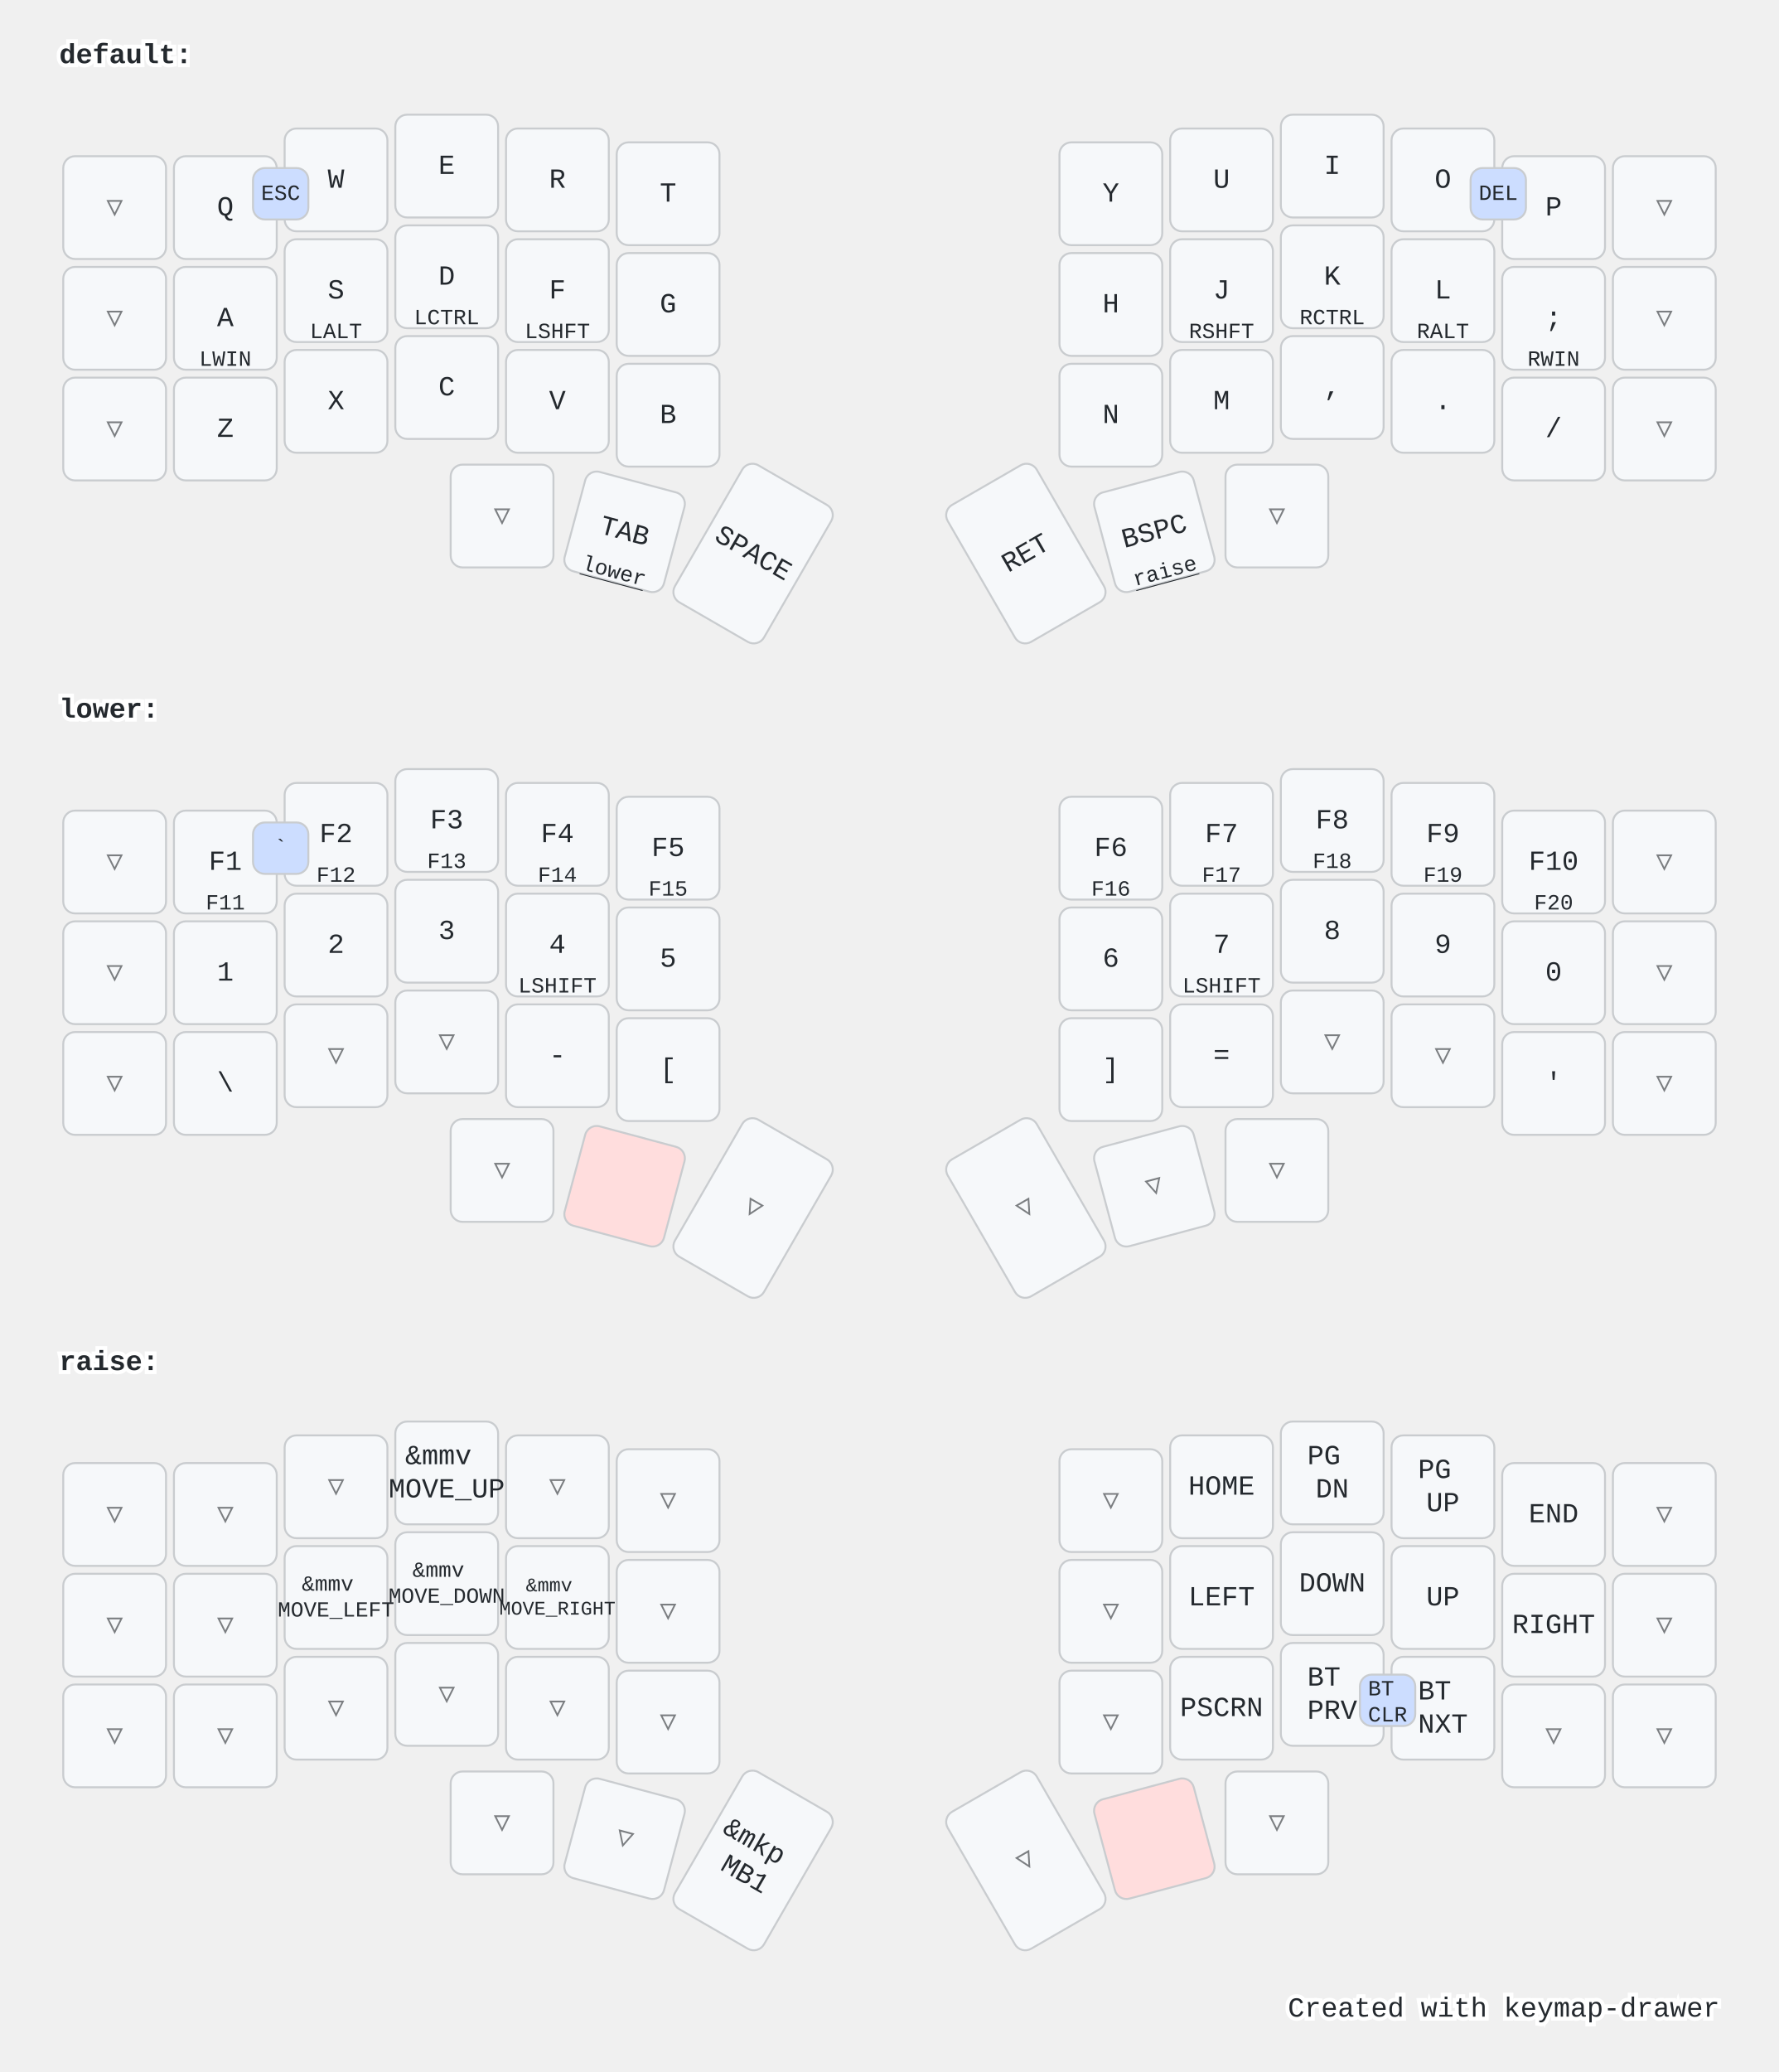
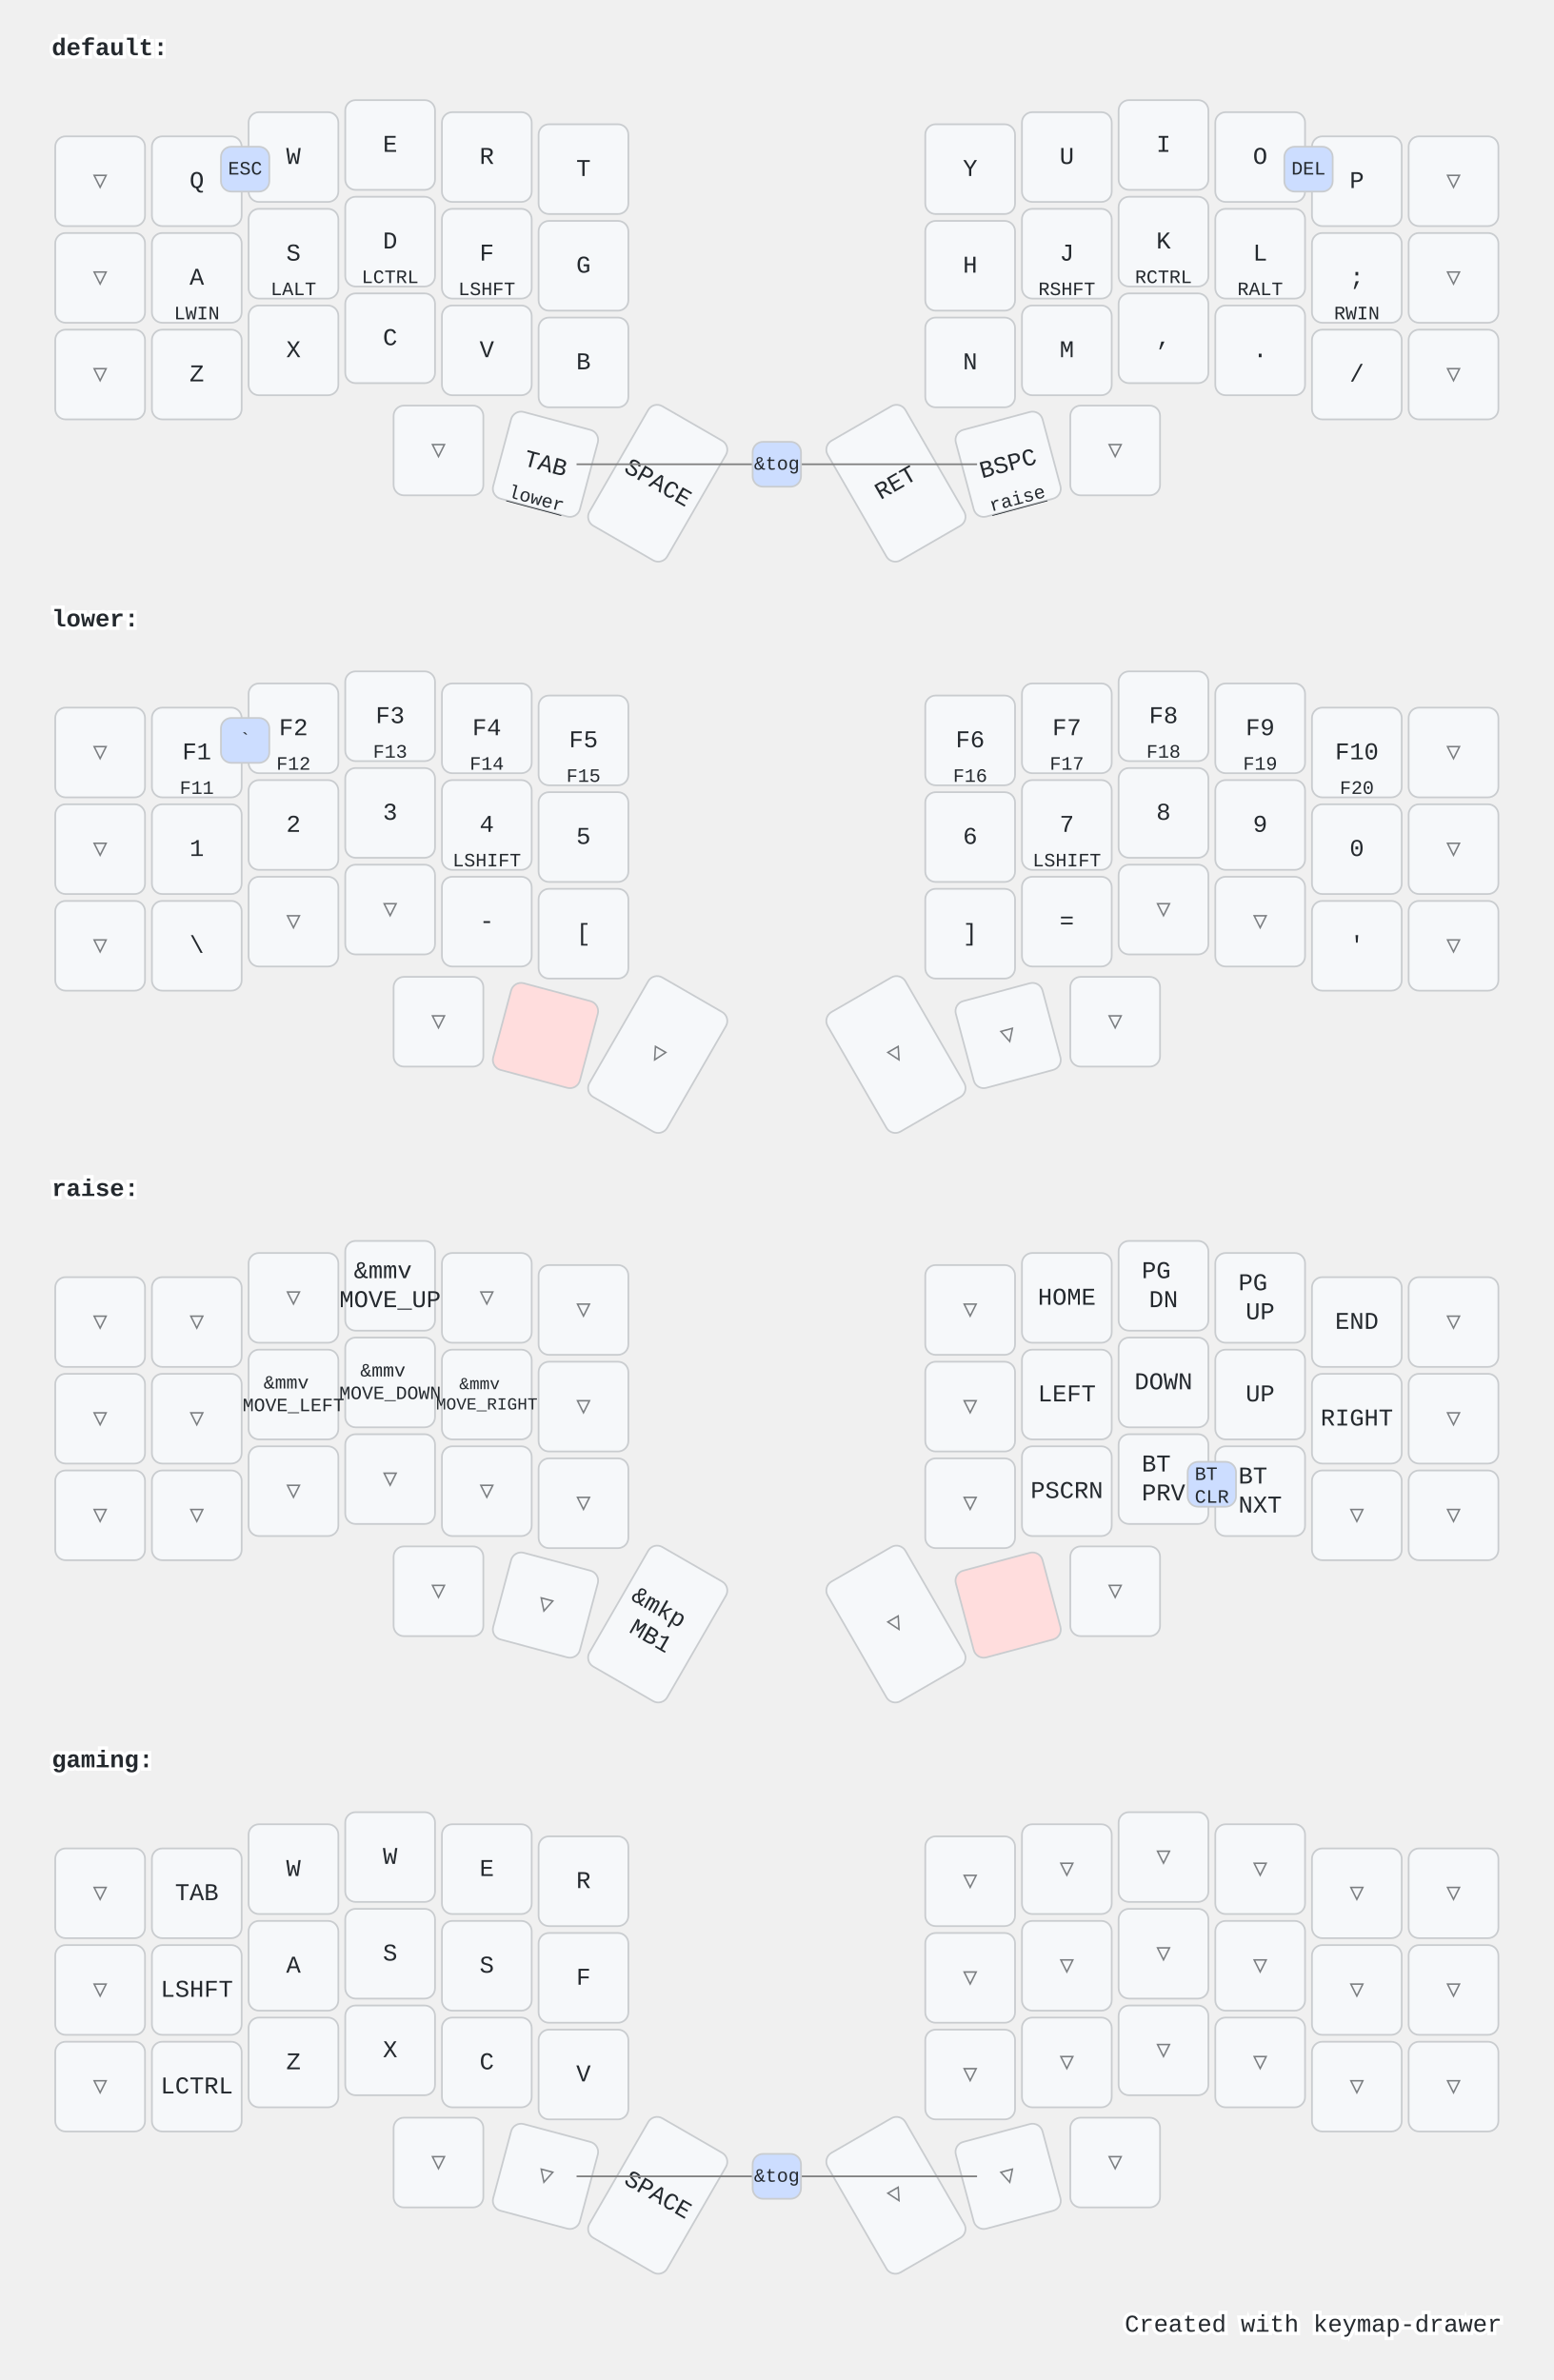
- <svg xmlns="http://www.w3.org/2000/svg" width="900" height="1048" viewBox="0 0 900 1048" class="keymap">
+ <svg xmlns="http://www.w3.org/2000/svg" width="900" height="1379" viewBox="0 0 900 1379" class="keymap">
  <style>/* inherit to force styles through use tags */
svg path {
    fill: inherit;
}

/* font and background color specifications */
svg.keymap {
    font-family: SFMono-Regular,Consolas,Liberation Mono,Menlo,monospace;
    font-size: 14px;
    font-kerning: normal;
    text-rendering: optimizeLegibility;
    fill: #24292e;
}

/* default key styling */
rect.key {
    fill: #f6f8fa;
}

rect.key, rect.combo {
    stroke: #c9cccf;
    stroke-width: 1;
}

/* default key side styling, only used is draw_key_sides is set */
rect.side {
    filter: brightness(90%);
}

/* color accent for combo boxes */
rect.combo, rect.combo-separate {
    fill: #cdf;
}

/* color accent for held keys */
rect.held, rect.combo.held {
    fill: #fdd;
}

/* color accent for ghost (optional) keys */
rect.ghost, rect.combo.ghost {
    stroke-dasharray: 4, 4;
    stroke-width: 2;
}

text {
    text-anchor: middle;
    dominant-baseline: middle;
}

/* styling for layer labels */
text.label {
    font-weight: bold;
    text-anchor: start;
    stroke: white;
    stroke-width: 4;
    paint-order: stroke;
}

/* styling for optional footer */
text.footer {
    text-anchor: end;
    dominant-baseline: auto;
    stroke: white;
    stroke-width: 4;
    paint-order: stroke;
}

/* styling for combo tap, and key non-tap label text */
text.combo, text.hold, text.shifted, text.left, text.right {
    font-size: 11px;
}

text.hold {
    text-anchor: middle;
    dominant-baseline: auto;
}

text.shifted {
    text-anchor: middle;
    dominant-baseline: hanging;
}

text.left {
    text-anchor: start;
}

text.right {
    text-anchor: end;
}

text.layer-activator {
    text-decoration: underline;
}

/* styling for hold/shifted label text in combo box */
text.combo.hold, text.combo.shifted, text.combo.left, text.combo.right {
    font-size: 8px;
}

/* lighter symbol for transparent keys */
text.trans {
    fill: #7b7e81;
}

/* styling for combo dendrons */
path.combo {
    stroke-width: 1;
    stroke: gray;
    fill: none;
}

/* Start Tabler Icons Cleanup */
/* cannot use height/width with glyphs */
.icon-tabler &gt; path {
    fill: inherit;
    stroke: inherit;
    stroke-width: 2;
}
/* hide tabler's default box */
.icon-tabler &gt; path[stroke="none"][fill="none"] {
    visibility: hidden;
}
/* End Tabler Icons Cleanup */

@media (prefers-color-scheme: dark) {
svg.keymap { fill: #d1d6db; }
rect.key { fill: #3f4750; }
rect.key, rect.combo { stroke: #60666c; }
rect.combo, rect.combo-separate { fill: #1f3d7a; }
rect.held, rect.combo.held { fill: #854747; }
text.label, text.footer { stroke: black; }
text.trans { fill: #7e8184; }
path.combo { stroke: #7f7f7f; }

}</style>
  <g transform="translate(30, 0)" class="layer-default">
    <text x="0" y="28" class="label" id="default">default:</text>
    <g transform="translate(0, 56)">
      <g transform="translate(28, 49)" class="key trans keypos-0">
        <rect rx="6" ry="6" x="-26" y="-26" width="52" height="52" class="key trans" />
        <text x="0" y="0" class="key trans tap">▽</text>
      </g>
      <g transform="translate(84, 49)" class="key keypos-1">
        <rect rx="6" ry="6" x="-26" y="-26" width="52" height="52" class="key" />
        <text x="0" y="0" class="key tap">Q</text>
      </g>
      <g transform="translate(140, 35)" class="key keypos-2">
        <rect rx="6" ry="6" x="-26" y="-26" width="52" height="52" class="key" />
        <text x="0" y="0" class="key tap">W</text>
      </g>
      <g transform="translate(196, 28)" class="key keypos-3">
        <rect rx="6" ry="6" x="-26" y="-26" width="52" height="52" class="key" />
        <text x="0" y="0" class="key tap">E</text>
      </g>
      <g transform="translate(252, 35)" class="key keypos-4">
        <rect rx="6" ry="6" x="-26" y="-26" width="52" height="52" class="key" />
        <text x="0" y="0" class="key tap">R</text>
      </g>
      <g transform="translate(308, 42)" class="key keypos-5">
        <rect rx="6" ry="6" x="-26" y="-26" width="52" height="52" class="key" />
        <text x="0" y="0" class="key tap">T</text>
      </g>
      <g transform="translate(532, 42)" class="key keypos-6">
        <rect rx="6" ry="6" x="-26" y="-26" width="52" height="52" class="key" />
        <text x="0" y="0" class="key tap">Y</text>
      </g>
      <g transform="translate(588, 35)" class="key keypos-7">
        <rect rx="6" ry="6" x="-26" y="-26" width="52" height="52" class="key" />
        <text x="0" y="0" class="key tap">U</text>
      </g>
      <g transform="translate(644, 28)" class="key keypos-8">
        <rect rx="6" ry="6" x="-26" y="-26" width="52" height="52" class="key" />
        <text x="0" y="0" class="key tap">I</text>
      </g>
      <g transform="translate(700, 35)" class="key keypos-9">
        <rect rx="6" ry="6" x="-26" y="-26" width="52" height="52" class="key" />
        <text x="0" y="0" class="key tap">O</text>
      </g>
      <g transform="translate(756, 49)" class="key keypos-10">
        <rect rx="6" ry="6" x="-26" y="-26" width="52" height="52" class="key" />
        <text x="0" y="0" class="key tap">P</text>
      </g>
      <g transform="translate(812, 49)" class="key trans keypos-11">
        <rect rx="6" ry="6" x="-26" y="-26" width="52" height="52" class="key trans" />
        <text x="0" y="0" class="key trans tap">▽</text>
      </g>
      <g transform="translate(28, 105)" class="key trans keypos-12">
        <rect rx="6" ry="6" x="-26" y="-26" width="52" height="52" class="key trans" />
        <text x="0" y="0" class="key trans tap">▽</text>
      </g>
      <g transform="translate(84, 105)" class="key keypos-13">
        <rect rx="6" ry="6" x="-26" y="-26" width="52" height="52" class="key" />
        <text x="0" y="0" class="key tap">A</text>
        <text x="0" y="24" class="key hold">LWIN</text>
      </g>
      <g transform="translate(140, 91)" class="key keypos-14">
        <rect rx="6" ry="6" x="-26" y="-26" width="52" height="52" class="key" />
        <text x="0" y="0" class="key tap">S</text>
        <text x="0" y="24" class="key hold">LALT</text>
      </g>
      <g transform="translate(196, 84)" class="key keypos-15">
        <rect rx="6" ry="6" x="-26" y="-26" width="52" height="52" class="key" />
        <text x="0" y="0" class="key tap">D</text>
        <text x="0" y="24" class="key hold">LCTRL</text>
      </g>
      <g transform="translate(252, 91)" class="key keypos-16">
        <rect rx="6" ry="6" x="-26" y="-26" width="52" height="52" class="key" />
        <text x="0" y="0" class="key tap">F</text>
        <text x="0" y="24" class="key hold">LSHFT</text>
      </g>
      <g transform="translate(308, 98)" class="key keypos-17">
        <rect rx="6" ry="6" x="-26" y="-26" width="52" height="52" class="key" />
        <text x="0" y="0" class="key tap">G</text>
      </g>
      <g transform="translate(532, 98)" class="key keypos-18">
        <rect rx="6" ry="6" x="-26" y="-26" width="52" height="52" class="key" />
        <text x="0" y="0" class="key tap">H</text>
      </g>
      <g transform="translate(588, 91)" class="key keypos-19">
        <rect rx="6" ry="6" x="-26" y="-26" width="52" height="52" class="key" />
        <text x="0" y="0" class="key tap">J</text>
        <text x="0" y="24" class="key hold">RSHFT</text>
      </g>
      <g transform="translate(644, 84)" class="key keypos-20">
        <rect rx="6" ry="6" x="-26" y="-26" width="52" height="52" class="key" />
        <text x="0" y="0" class="key tap">K</text>
        <text x="0" y="24" class="key hold">RCTRL</text>
      </g>
      <g transform="translate(700, 91)" class="key keypos-21">
        <rect rx="6" ry="6" x="-26" y="-26" width="52" height="52" class="key" />
        <text x="0" y="0" class="key tap">L</text>
        <text x="0" y="24" class="key hold">RALT</text>
      </g>
      <g transform="translate(756, 105)" class="key keypos-22">
        <rect rx="6" ry="6" x="-26" y="-26" width="52" height="52" class="key" />
        <text x="0" y="0" class="key tap">;</text>
        <text x="0" y="24" class="key hold">RWIN</text>
      </g>
      <g transform="translate(812, 105)" class="key trans keypos-23">
        <rect rx="6" ry="6" x="-26" y="-26" width="52" height="52" class="key trans" />
        <text x="0" y="0" class="key trans tap">▽</text>
      </g>
      <g transform="translate(28, 161)" class="key trans keypos-24">
        <rect rx="6" ry="6" x="-26" y="-26" width="52" height="52" class="key trans" />
        <text x="0" y="0" class="key trans tap">▽</text>
      </g>
      <g transform="translate(84, 161)" class="key keypos-25">
        <rect rx="6" ry="6" x="-26" y="-26" width="52" height="52" class="key" />
        <text x="0" y="0" class="key tap">Z</text>
      </g>
      <g transform="translate(140, 147)" class="key keypos-26">
        <rect rx="6" ry="6" x="-26" y="-26" width="52" height="52" class="key" />
        <text x="0" y="0" class="key tap">X</text>
      </g>
      <g transform="translate(196, 140)" class="key keypos-27">
        <rect rx="6" ry="6" x="-26" y="-26" width="52" height="52" class="key" />
        <text x="0" y="0" class="key tap">C</text>
      </g>
      <g transform="translate(252, 147)" class="key keypos-28">
        <rect rx="6" ry="6" x="-26" y="-26" width="52" height="52" class="key" />
        <text x="0" y="0" class="key tap">V</text>
      </g>
      <g transform="translate(308, 154)" class="key keypos-29">
        <rect rx="6" ry="6" x="-26" y="-26" width="52" height="52" class="key" />
        <text x="0" y="0" class="key tap">B</text>
      </g>
      <g transform="translate(532, 154)" class="key keypos-30">
        <rect rx="6" ry="6" x="-26" y="-26" width="52" height="52" class="key" />
        <text x="0" y="0" class="key tap">N</text>
      </g>
      <g transform="translate(588, 147)" class="key keypos-31">
        <rect rx="6" ry="6" x="-26" y="-26" width="52" height="52" class="key" />
        <text x="0" y="0" class="key tap">M</text>
      </g>
      <g transform="translate(644, 140)" class="key keypos-32">
        <rect rx="6" ry="6" x="-26" y="-26" width="52" height="52" class="key" />
        <text x="0" y="0" class="key tap">,</text>
      </g>
      <g transform="translate(700, 147)" class="key keypos-33">
        <rect rx="6" ry="6" x="-26" y="-26" width="52" height="52" class="key" />
        <text x="0" y="0" class="key tap">.</text>
      </g>
      <g transform="translate(756, 161)" class="key keypos-34">
        <rect rx="6" ry="6" x="-26" y="-26" width="52" height="52" class="key" />
        <text x="0" y="0" class="key tap">/</text>
      </g>
      <g transform="translate(812, 161)" class="key trans keypos-35">
        <rect rx="6" ry="6" x="-26" y="-26" width="52" height="52" class="key trans" />
        <text x="0" y="0" class="key trans tap">▽</text>
      </g>
      <g transform="translate(224, 205)" class="key trans keypos-36">
        <rect rx="6" ry="6" x="-26" y="-26" width="52" height="52" class="key trans" />
        <text x="0" y="0" class="key trans tap">▽</text>
      </g>
      <g transform="translate(286, 213) rotate(15.0)" class="key keypos-37">
        <rect rx="6" ry="6" x="-26" y="-26" width="52" height="52" class="key" />
        <text x="0" y="0" class="key tap">TAB</text>
        <a href="#lower">
          <text x="0" y="24" class="key hold layer-activator">lower</text>
        </a>
      </g>
      <g transform="translate(351, 224) rotate(30.0)" class="key keypos-38">
        <rect rx="6" ry="6" x="-26" y="-40" width="52" height="80" class="key" />
        <text x="0" y="0" class="key tap">SPACE</text>
      </g>
      <g transform="translate(489, 224) rotate(-30.0)" class="key keypos-39">
        <rect rx="6" ry="6" x="-26" y="-40" width="52" height="80" class="key" />
        <text x="0" y="0" class="key tap">RET</text>
      </g>
      <g transform="translate(554, 213) rotate(-15.0)" class="key keypos-40">
        <rect rx="6" ry="6" x="-26" y="-26" width="52" height="52" class="key" />
        <text x="0" y="0" class="key tap">BSPC</text>
        <a href="#raise">
          <text x="0" y="24" class="key hold layer-activator">raise</text>
        </a>
      </g>
      <g transform="translate(616, 205)" class="key trans keypos-41">
        <rect rx="6" ry="6" x="-26" y="-26" width="52" height="52" class="key trans" />
        <text x="0" y="0" class="key trans tap">▽</text>
      </g>
      <g class="combo combopos-0">
        <rect rx="6" ry="6" x="98" y="29" width="28" height="26" class="combo" />
        <text x="112" y="42" class="combo tap">ESC</text>
      </g>
      <g class="combo combopos-1">
        <rect rx="6" ry="6" x="714" y="29" width="28" height="26" class="combo" />
        <text x="728" y="42" class="combo tap">DEL</text>
      </g>
+       <g class="combo combopos-2">
+         <path d="M420,213 l-116,0" class="combo" />
+         <path d="M420,213 l116,0" class="combo" />
+         <rect rx="6" ry="6" x="406" y="200" width="28" height="26" class="combo" />
+         <text x="420" y="213" class="combo tap">&amp;tog</text>
+       </g>
    </g>
  </g>
  <g transform="translate(30, 331)" class="layer-lower">
    <text x="0" y="28" class="label" id="lower">lower:</text>
    <g transform="translate(0, 56)">
      <g transform="translate(28, 49)" class="key trans keypos-0">
        <rect rx="6" ry="6" x="-26" y="-26" width="52" height="52" class="key trans" />
        <text x="0" y="0" class="key trans tap">▽</text>
      </g>
      <g transform="translate(84, 49)" class="key keypos-1">
        <rect rx="6" ry="6" x="-26" y="-26" width="52" height="52" class="key" />
        <text x="0" y="0" class="key tap">F1</text>
        <text x="0" y="24" class="key hold">F11</text>
      </g>
      <g transform="translate(140, 35)" class="key keypos-2">
        <rect rx="6" ry="6" x="-26" y="-26" width="52" height="52" class="key" />
        <text x="0" y="0" class="key tap">F2</text>
        <text x="0" y="24" class="key hold">F12</text>
      </g>
      <g transform="translate(196, 28)" class="key keypos-3">
        <rect rx="6" ry="6" x="-26" y="-26" width="52" height="52" class="key" />
        <text x="0" y="0" class="key tap">F3</text>
        <text x="0" y="24" class="key hold">F13</text>
      </g>
      <g transform="translate(252, 35)" class="key keypos-4">
        <rect rx="6" ry="6" x="-26" y="-26" width="52" height="52" class="key" />
        <text x="0" y="0" class="key tap">F4</text>
        <text x="0" y="24" class="key hold">F14</text>
      </g>
      <g transform="translate(308, 42)" class="key keypos-5">
        <rect rx="6" ry="6" x="-26" y="-26" width="52" height="52" class="key" />
        <text x="0" y="0" class="key tap">F5</text>
        <text x="0" y="24" class="key hold">F15</text>
      </g>
      <g transform="translate(532, 42)" class="key keypos-6">
        <rect rx="6" ry="6" x="-26" y="-26" width="52" height="52" class="key" />
        <text x="0" y="0" class="key tap">F6</text>
        <text x="0" y="24" class="key hold">F16</text>
      </g>
      <g transform="translate(588, 35)" class="key keypos-7">
        <rect rx="6" ry="6" x="-26" y="-26" width="52" height="52" class="key" />
        <text x="0" y="0" class="key tap">F7</text>
        <text x="0" y="24" class="key hold">F17</text>
      </g>
      <g transform="translate(644, 28)" class="key keypos-8">
        <rect rx="6" ry="6" x="-26" y="-26" width="52" height="52" class="key" />
        <text x="0" y="0" class="key tap">F8</text>
        <text x="0" y="24" class="key hold">F18</text>
      </g>
      <g transform="translate(700, 35)" class="key keypos-9">
        <rect rx="6" ry="6" x="-26" y="-26" width="52" height="52" class="key" />
        <text x="0" y="0" class="key tap">F9</text>
        <text x="0" y="24" class="key hold">F19</text>
      </g>
      <g transform="translate(756, 49)" class="key keypos-10">
        <rect rx="6" ry="6" x="-26" y="-26" width="52" height="52" class="key" />
        <text x="0" y="0" class="key tap">F10</text>
        <text x="0" y="24" class="key hold">F20</text>
      </g>
      <g transform="translate(812, 49)" class="key trans keypos-11">
        <rect rx="6" ry="6" x="-26" y="-26" width="52" height="52" class="key trans" />
        <text x="0" y="0" class="key trans tap">▽</text>
      </g>
      <g transform="translate(28, 105)" class="key trans keypos-12">
        <rect rx="6" ry="6" x="-26" y="-26" width="52" height="52" class="key trans" />
        <text x="0" y="0" class="key trans tap">▽</text>
      </g>
      <g transform="translate(84, 105)" class="key keypos-13">
        <rect rx="6" ry="6" x="-26" y="-26" width="52" height="52" class="key" />
        <text x="0" y="0" class="key tap">1</text>
      </g>
      <g transform="translate(140, 91)" class="key keypos-14">
        <rect rx="6" ry="6" x="-26" y="-26" width="52" height="52" class="key" />
        <text x="0" y="0" class="key tap">2</text>
      </g>
      <g transform="translate(196, 84)" class="key keypos-15">
        <rect rx="6" ry="6" x="-26" y="-26" width="52" height="52" class="key" />
        <text x="0" y="0" class="key tap">3</text>
      </g>
      <g transform="translate(252, 91)" class="key keypos-16">
        <rect rx="6" ry="6" x="-26" y="-26" width="52" height="52" class="key" />
        <text x="0" y="0" class="key tap">4</text>
        <text x="0" y="24" class="key hold">LSHIFT</text>
      </g>
      <g transform="translate(308, 98)" class="key keypos-17">
        <rect rx="6" ry="6" x="-26" y="-26" width="52" height="52" class="key" />
        <text x="0" y="0" class="key tap">5</text>
      </g>
      <g transform="translate(532, 98)" class="key keypos-18">
        <rect rx="6" ry="6" x="-26" y="-26" width="52" height="52" class="key" />
        <text x="0" y="0" class="key tap">6</text>
      </g>
      <g transform="translate(588, 91)" class="key keypos-19">
        <rect rx="6" ry="6" x="-26" y="-26" width="52" height="52" class="key" />
        <text x="0" y="0" class="key tap">7</text>
        <text x="0" y="24" class="key hold">LSHIFT</text>
      </g>
      <g transform="translate(644, 84)" class="key keypos-20">
        <rect rx="6" ry="6" x="-26" y="-26" width="52" height="52" class="key" />
        <text x="0" y="0" class="key tap">8</text>
      </g>
      <g transform="translate(700, 91)" class="key keypos-21">
        <rect rx="6" ry="6" x="-26" y="-26" width="52" height="52" class="key" />
        <text x="0" y="0" class="key tap">9</text>
      </g>
      <g transform="translate(756, 105)" class="key keypos-22">
        <rect rx="6" ry="6" x="-26" y="-26" width="52" height="52" class="key" />
        <text x="0" y="0" class="key tap">0</text>
      </g>
      <g transform="translate(812, 105)" class="key trans keypos-23">
        <rect rx="6" ry="6" x="-26" y="-26" width="52" height="52" class="key trans" />
        <text x="0" y="0" class="key trans tap">▽</text>
      </g>
      <g transform="translate(28, 161)" class="key trans keypos-24">
        <rect rx="6" ry="6" x="-26" y="-26" width="52" height="52" class="key trans" />
        <text x="0" y="0" class="key trans tap">▽</text>
      </g>
      <g transform="translate(84, 161)" class="key keypos-25">
        <rect rx="6" ry="6" x="-26" y="-26" width="52" height="52" class="key" />
        <text x="0" y="0" class="key tap">\</text>
      </g>
      <g transform="translate(140, 147)" class="key trans keypos-26">
        <rect rx="6" ry="6" x="-26" y="-26" width="52" height="52" class="key trans" />
        <text x="0" y="0" class="key trans tap">▽</text>
      </g>
      <g transform="translate(196, 140)" class="key trans keypos-27">
        <rect rx="6" ry="6" x="-26" y="-26" width="52" height="52" class="key trans" />
        <text x="0" y="0" class="key trans tap">▽</text>
      </g>
      <g transform="translate(252, 147)" class="key keypos-28">
        <rect rx="6" ry="6" x="-26" y="-26" width="52" height="52" class="key" />
        <text x="0" y="0" class="key tap">-</text>
      </g>
      <g transform="translate(308, 154)" class="key keypos-29">
        <rect rx="6" ry="6" x="-26" y="-26" width="52" height="52" class="key" />
        <text x="0" y="0" class="key tap">[</text>
      </g>
      <g transform="translate(532, 154)" class="key keypos-30">
        <rect rx="6" ry="6" x="-26" y="-26" width="52" height="52" class="key" />
        <text x="0" y="0" class="key tap">]</text>
      </g>
      <g transform="translate(588, 147)" class="key keypos-31">
        <rect rx="6" ry="6" x="-26" y="-26" width="52" height="52" class="key" />
        <text x="0" y="0" class="key tap">=</text>
      </g>
      <g transform="translate(644, 140)" class="key trans keypos-32">
        <rect rx="6" ry="6" x="-26" y="-26" width="52" height="52" class="key trans" />
        <text x="0" y="0" class="key trans tap">▽</text>
      </g>
      <g transform="translate(700, 147)" class="key trans keypos-33">
        <rect rx="6" ry="6" x="-26" y="-26" width="52" height="52" class="key trans" />
        <text x="0" y="0" class="key trans tap">▽</text>
      </g>
      <g transform="translate(756, 161)" class="key keypos-34">
        <rect rx="6" ry="6" x="-26" y="-26" width="52" height="52" class="key" />
        <text x="0" y="0" class="key tap">'</text>
      </g>
      <g transform="translate(812, 161)" class="key trans keypos-35">
        <rect rx="6" ry="6" x="-26" y="-26" width="52" height="52" class="key trans" />
        <text x="0" y="0" class="key trans tap">▽</text>
      </g>
      <g transform="translate(224, 205)" class="key trans keypos-36">
        <rect rx="6" ry="6" x="-26" y="-26" width="52" height="52" class="key trans" />
        <text x="0" y="0" class="key trans tap">▽</text>
      </g>
      <g transform="translate(286, 213) rotate(15.0)" class="key held keypos-37">
        <rect rx="6" ry="6" x="-26" y="-26" width="52" height="52" class="key held" />
      </g>
      <g transform="translate(351, 224) rotate(30.0)" class="key trans keypos-38">
        <rect rx="6" ry="6" x="-26" y="-40" width="52" height="80" class="key trans" />
        <text x="0" y="0" class="key trans tap">▽</text>
      </g>
      <g transform="translate(489, 224) rotate(-30.0)" class="key trans keypos-39">
        <rect rx="6" ry="6" x="-26" y="-40" width="52" height="80" class="key trans" />
        <text x="0" y="0" class="key trans tap">▽</text>
      </g>
      <g transform="translate(554, 213) rotate(-15.0)" class="key trans keypos-40">
        <rect rx="6" ry="6" x="-26" y="-26" width="52" height="52" class="key trans" />
        <text x="0" y="0" class="key trans tap">▽</text>
      </g>
      <g transform="translate(616, 205)" class="key trans keypos-41">
        <rect rx="6" ry="6" x="-26" y="-26" width="52" height="52" class="key trans" />
        <text x="0" y="0" class="key trans tap">▽</text>
      </g>
      <g class="combo combopos-0">
        <rect rx="6" ry="6" x="98" y="29" width="28" height="26" class="combo" />
        <text x="112" y="42" class="combo tap">`</text>
      </g>
    </g>
  </g>
  <g transform="translate(30, 661)" class="layer-raise">
    <text x="0" y="28" class="label" id="raise">raise:</text>
    <g transform="translate(0, 56)">
      <g transform="translate(28, 49)" class="key trans keypos-0">
        <rect rx="6" ry="6" x="-26" y="-26" width="52" height="52" class="key trans" />
        <text x="0" y="0" class="key trans tap">▽</text>
      </g>
      <g transform="translate(84, 49)" class="key trans keypos-1">
        <rect rx="6" ry="6" x="-26" y="-26" width="52" height="52" class="key trans" />
        <text x="0" y="0" class="key trans tap">▽</text>
      </g>
      <g transform="translate(140, 35)" class="key trans keypos-2">
        <rect rx="6" ry="6" x="-26" y="-26" width="52" height="52" class="key trans" />
        <text x="0" y="0" class="key trans tap">▽</text>
      </g>
      <g transform="translate(196, 28)" class="key keypos-3">
        <rect rx="6" ry="6" x="-26" y="-26" width="52" height="52" class="key" />
        <text x="0" y="0" class="key tap">
          <tspan x="0" dy="-0.6em">&amp;mmv</tspan>
          <tspan x="0" dy="1.2em">MOVE_UP</tspan>
        </text>
      </g>
      <g transform="translate(252, 35)" class="key trans keypos-4">
        <rect rx="6" ry="6" x="-26" y="-26" width="52" height="52" class="key trans" />
        <text x="0" y="0" class="key trans tap">▽</text>
      </g>
      <g transform="translate(308, 42)" class="key trans keypos-5">
        <rect rx="6" ry="6" x="-26" y="-26" width="52" height="52" class="key trans" />
        <text x="0" y="0" class="key trans tap">▽</text>
      </g>
      <g transform="translate(532, 42)" class="key trans keypos-6">
        <rect rx="6" ry="6" x="-26" y="-26" width="52" height="52" class="key trans" />
        <text x="0" y="0" class="key trans tap">▽</text>
      </g>
      <g transform="translate(588, 35)" class="key keypos-7">
        <rect rx="6" ry="6" x="-26" y="-26" width="52" height="52" class="key" />
        <text x="0" y="0" class="key tap">HOME</text>
      </g>
      <g transform="translate(644, 28)" class="key keypos-8">
        <rect rx="6" ry="6" x="-26" y="-26" width="52" height="52" class="key" />
        <text x="0" y="0" class="key tap">
          <tspan x="0" dy="-0.6em">PG</tspan>
          <tspan x="0" dy="1.2em">DN</tspan>
        </text>
      </g>
      <g transform="translate(700, 35)" class="key keypos-9">
        <rect rx="6" ry="6" x="-26" y="-26" width="52" height="52" class="key" />
        <text x="0" y="0" class="key tap">
          <tspan x="0" dy="-0.6em">PG</tspan>
          <tspan x="0" dy="1.2em">UP</tspan>
        </text>
      </g>
      <g transform="translate(756, 49)" class="key keypos-10">
        <rect rx="6" ry="6" x="-26" y="-26" width="52" height="52" class="key" />
        <text x="0" y="0" class="key tap">END</text>
      </g>
      <g transform="translate(812, 49)" class="key trans keypos-11">
        <rect rx="6" ry="6" x="-26" y="-26" width="52" height="52" class="key trans" />
        <text x="0" y="0" class="key trans tap">▽</text>
      </g>
      <g transform="translate(28, 105)" class="key trans keypos-12">
        <rect rx="6" ry="6" x="-26" y="-26" width="52" height="52" class="key trans" />
        <text x="0" y="0" class="key trans tap">▽</text>
      </g>
      <g transform="translate(84, 105)" class="key trans keypos-13">
        <rect rx="6" ry="6" x="-26" y="-26" width="52" height="52" class="key trans" />
        <text x="0" y="0" class="key trans tap">▽</text>
      </g>
      <g transform="translate(140, 91)" class="key keypos-14">
        <rect rx="6" ry="6" x="-26" y="-26" width="52" height="52" class="key" />
        <text x="0" y="0" class="key tap">
          <tspan x="0" dy="-0.6em" style="font-size: 78%">&amp;mmv</tspan>
          <tspan x="0" dy="1.2em" style="font-size: 78%">MOVE_LEFT</tspan>
        </text>
      </g>
      <g transform="translate(196, 84)" class="key keypos-15">
        <rect rx="6" ry="6" x="-26" y="-26" width="52" height="52" class="key" />
        <text x="0" y="0" class="key tap">
          <tspan x="0" dy="-0.6em" style="font-size: 78%">&amp;mmv</tspan>
          <tspan x="0" dy="1.2em" style="font-size: 78%">MOVE_DOWN</tspan>
        </text>
      </g>
      <g transform="translate(252, 91)" class="key keypos-16">
        <rect rx="6" ry="6" x="-26" y="-26" width="52" height="52" class="key" />
        <text x="0" y="0" class="key tap">
          <tspan x="0" dy="-0.6em" style="font-size: 70%">&amp;mmv</tspan>
          <tspan x="0" dy="1.2em" style="font-size: 70%">MOVE_RIGHT</tspan>
        </text>
      </g>
      <g transform="translate(308, 98)" class="key trans keypos-17">
        <rect rx="6" ry="6" x="-26" y="-26" width="52" height="52" class="key trans" />
        <text x="0" y="0" class="key trans tap">▽</text>
      </g>
      <g transform="translate(532, 98)" class="key trans keypos-18">
        <rect rx="6" ry="6" x="-26" y="-26" width="52" height="52" class="key trans" />
        <text x="0" y="0" class="key trans tap">▽</text>
      </g>
      <g transform="translate(588, 91)" class="key keypos-19">
        <rect rx="6" ry="6" x="-26" y="-26" width="52" height="52" class="key" />
        <text x="0" y="0" class="key tap">LEFT</text>
      </g>
      <g transform="translate(644, 84)" class="key keypos-20">
        <rect rx="6" ry="6" x="-26" y="-26" width="52" height="52" class="key" />
        <text x="0" y="0" class="key tap">DOWN</text>
      </g>
      <g transform="translate(700, 91)" class="key keypos-21">
        <rect rx="6" ry="6" x="-26" y="-26" width="52" height="52" class="key" />
        <text x="0" y="0" class="key tap">UP</text>
      </g>
      <g transform="translate(756, 105)" class="key keypos-22">
        <rect rx="6" ry="6" x="-26" y="-26" width="52" height="52" class="key" />
        <text x="0" y="0" class="key tap">RIGHT</text>
      </g>
      <g transform="translate(812, 105)" class="key trans keypos-23">
        <rect rx="6" ry="6" x="-26" y="-26" width="52" height="52" class="key trans" />
        <text x="0" y="0" class="key trans tap">▽</text>
      </g>
      <g transform="translate(28, 161)" class="key trans keypos-24">
        <rect rx="6" ry="6" x="-26" y="-26" width="52" height="52" class="key trans" />
        <text x="0" y="0" class="key trans tap">▽</text>
      </g>
      <g transform="translate(84, 161)" class="key trans keypos-25">
        <rect rx="6" ry="6" x="-26" y="-26" width="52" height="52" class="key trans" />
        <text x="0" y="0" class="key trans tap">▽</text>
      </g>
      <g transform="translate(140, 147)" class="key trans keypos-26">
        <rect rx="6" ry="6" x="-26" y="-26" width="52" height="52" class="key trans" />
        <text x="0" y="0" class="key trans tap">▽</text>
      </g>
      <g transform="translate(196, 140)" class="key trans keypos-27">
        <rect rx="6" ry="6" x="-26" y="-26" width="52" height="52" class="key trans" />
        <text x="0" y="0" class="key trans tap">▽</text>
      </g>
      <g transform="translate(252, 147)" class="key trans keypos-28">
        <rect rx="6" ry="6" x="-26" y="-26" width="52" height="52" class="key trans" />
        <text x="0" y="0" class="key trans tap">▽</text>
      </g>
      <g transform="translate(308, 154)" class="key trans keypos-29">
        <rect rx="6" ry="6" x="-26" y="-26" width="52" height="52" class="key trans" />
        <text x="0" y="0" class="key trans tap">▽</text>
      </g>
      <g transform="translate(532, 154)" class="key trans keypos-30">
        <rect rx="6" ry="6" x="-26" y="-26" width="52" height="52" class="key trans" />
        <text x="0" y="0" class="key trans tap">▽</text>
      </g>
      <g transform="translate(588, 147)" class="key keypos-31">
        <rect rx="6" ry="6" x="-26" y="-26" width="52" height="52" class="key" />
        <text x="0" y="0" class="key tap">PSCRN</text>
      </g>
      <g transform="translate(644, 140)" class="key keypos-32">
        <rect rx="6" ry="6" x="-26" y="-26" width="52" height="52" class="key" />
        <text x="0" y="0" class="key tap">
          <tspan x="0" dy="-0.6em">BT</tspan>
          <tspan x="0" dy="1.2em">PRV</tspan>
        </text>
      </g>
      <g transform="translate(700, 147)" class="key keypos-33">
        <rect rx="6" ry="6" x="-26" y="-26" width="52" height="52" class="key" />
        <text x="0" y="0" class="key tap">
          <tspan x="0" dy="-0.6em">BT</tspan>
          <tspan x="0" dy="1.2em">NXT</tspan>
        </text>
      </g>
      <g transform="translate(756, 161)" class="key trans keypos-34">
        <rect rx="6" ry="6" x="-26" y="-26" width="52" height="52" class="key trans" />
        <text x="0" y="0" class="key trans tap">▽</text>
      </g>
      <g transform="translate(812, 161)" class="key trans keypos-35">
        <rect rx="6" ry="6" x="-26" y="-26" width="52" height="52" class="key trans" />
        <text x="0" y="0" class="key trans tap">▽</text>
      </g>
      <g transform="translate(224, 205)" class="key trans keypos-36">
        <rect rx="6" ry="6" x="-26" y="-26" width="52" height="52" class="key trans" />
        <text x="0" y="0" class="key trans tap">▽</text>
      </g>
      <g transform="translate(286, 213) rotate(15.0)" class="key trans keypos-37">
        <rect rx="6" ry="6" x="-26" y="-26" width="52" height="52" class="key trans" />
        <text x="0" y="0" class="key trans tap">▽</text>
      </g>
      <g transform="translate(351, 224) rotate(30.0)" class="key keypos-38">
        <rect rx="6" ry="6" x="-26" y="-40" width="52" height="80" class="key" />
        <text x="0" y="0" class="key tap">
          <tspan x="0" dy="-0.6em">&amp;mkp</tspan>
          <tspan x="0" dy="1.2em">MB1</tspan>
        </text>
      </g>
      <g transform="translate(489, 224) rotate(-30.0)" class="key trans keypos-39">
        <rect rx="6" ry="6" x="-26" y="-40" width="52" height="80" class="key trans" />
        <text x="0" y="0" class="key trans tap">▽</text>
      </g>
      <g transform="translate(554, 213) rotate(-15.0)" class="key held keypos-40">
        <rect rx="6" ry="6" x="-26" y="-26" width="52" height="52" class="key held" />
      </g>
      <g transform="translate(616, 205)" class="key trans keypos-41">
        <rect rx="6" ry="6" x="-26" y="-26" width="52" height="52" class="key trans" />
        <text x="0" y="0" class="key trans tap">▽</text>
      </g>
      <g class="combo combopos-0">
        <rect rx="6" ry="6" x="658" y="130" width="28" height="26" class="combo" />
        <text x="672" y="144" class="combo tap">
          <tspan x="672" dy="-0.6em">BT</tspan>
          <tspan x="672" dy="1.2em">CLR</tspan>
        </text>
      </g>
    </g>
  </g>
-   <text x="870.0" y="1020.0" class="footer">Created with <a href="https://github.com/caksoylar/keymap-drawer">keymap-drawer</a>
+   <g transform="translate(30, 992)" class="layer-gaming">
+     <text x="0" y="28" class="label" id="gaming">gaming:</text>
+     <g transform="translate(0, 56)">
+       <g transform="translate(28, 49)" class="key trans keypos-0">
+         <rect rx="6" ry="6" x="-26" y="-26" width="52" height="52" class="key trans" />
+         <text x="0" y="0" class="key trans tap">▽</text>
+       </g>
+       <g transform="translate(84, 49)" class="key keypos-1">
+         <rect rx="6" ry="6" x="-26" y="-26" width="52" height="52" class="key" />
+         <text x="0" y="0" class="key tap">TAB</text>
+       </g>
+       <g transform="translate(140, 35)" class="key keypos-2">
+         <rect rx="6" ry="6" x="-26" y="-26" width="52" height="52" class="key" />
+         <text x="0" y="0" class="key tap">W</text>
+       </g>
+       <g transform="translate(196, 28)" class="key keypos-3">
+         <rect rx="6" ry="6" x="-26" y="-26" width="52" height="52" class="key" />
+         <text x="0" y="0" class="key tap">W</text>
+       </g>
+       <g transform="translate(252, 35)" class="key keypos-4">
+         <rect rx="6" ry="6" x="-26" y="-26" width="52" height="52" class="key" />
+         <text x="0" y="0" class="key tap">E</text>
+       </g>
+       <g transform="translate(308, 42)" class="key keypos-5">
+         <rect rx="6" ry="6" x="-26" y="-26" width="52" height="52" class="key" />
+         <text x="0" y="0" class="key tap">R</text>
+       </g>
+       <g transform="translate(532, 42)" class="key trans keypos-6">
+         <rect rx="6" ry="6" x="-26" y="-26" width="52" height="52" class="key trans" />
+         <text x="0" y="0" class="key trans tap">▽</text>
+       </g>
+       <g transform="translate(588, 35)" class="key trans keypos-7">
+         <rect rx="6" ry="6" x="-26" y="-26" width="52" height="52" class="key trans" />
+         <text x="0" y="0" class="key trans tap">▽</text>
+       </g>
+       <g transform="translate(644, 28)" class="key trans keypos-8">
+         <rect rx="6" ry="6" x="-26" y="-26" width="52" height="52" class="key trans" />
+         <text x="0" y="0" class="key trans tap">▽</text>
+       </g>
+       <g transform="translate(700, 35)" class="key trans keypos-9">
+         <rect rx="6" ry="6" x="-26" y="-26" width="52" height="52" class="key trans" />
+         <text x="0" y="0" class="key trans tap">▽</text>
+       </g>
+       <g transform="translate(756, 49)" class="key trans keypos-10">
+         <rect rx="6" ry="6" x="-26" y="-26" width="52" height="52" class="key trans" />
+         <text x="0" y="0" class="key trans tap">▽</text>
+       </g>
+       <g transform="translate(812, 49)" class="key trans keypos-11">
+         <rect rx="6" ry="6" x="-26" y="-26" width="52" height="52" class="key trans" />
+         <text x="0" y="0" class="key trans tap">▽</text>
+       </g>
+       <g transform="translate(28, 105)" class="key trans keypos-12">
+         <rect rx="6" ry="6" x="-26" y="-26" width="52" height="52" class="key trans" />
+         <text x="0" y="0" class="key trans tap">▽</text>
+       </g>
+       <g transform="translate(84, 105)" class="key keypos-13">
+         <rect rx="6" ry="6" x="-26" y="-26" width="52" height="52" class="key" />
+         <text x="0" y="0" class="key tap">LSHFT</text>
+       </g>
+       <g transform="translate(140, 91)" class="key keypos-14">
+         <rect rx="6" ry="6" x="-26" y="-26" width="52" height="52" class="key" />
+         <text x="0" y="0" class="key tap">A</text>
+       </g>
+       <g transform="translate(196, 84)" class="key keypos-15">
+         <rect rx="6" ry="6" x="-26" y="-26" width="52" height="52" class="key" />
+         <text x="0" y="0" class="key tap">S</text>
+       </g>
+       <g transform="translate(252, 91)" class="key keypos-16">
+         <rect rx="6" ry="6" x="-26" y="-26" width="52" height="52" class="key" />
+         <text x="0" y="0" class="key tap">S</text>
+       </g>
+       <g transform="translate(308, 98)" class="key keypos-17">
+         <rect rx="6" ry="6" x="-26" y="-26" width="52" height="52" class="key" />
+         <text x="0" y="0" class="key tap">F</text>
+       </g>
+       <g transform="translate(532, 98)" class="key trans keypos-18">
+         <rect rx="6" ry="6" x="-26" y="-26" width="52" height="52" class="key trans" />
+         <text x="0" y="0" class="key trans tap">▽</text>
+       </g>
+       <g transform="translate(588, 91)" class="key trans keypos-19">
+         <rect rx="6" ry="6" x="-26" y="-26" width="52" height="52" class="key trans" />
+         <text x="0" y="0" class="key trans tap">▽</text>
+       </g>
+       <g transform="translate(644, 84)" class="key trans keypos-20">
+         <rect rx="6" ry="6" x="-26" y="-26" width="52" height="52" class="key trans" />
+         <text x="0" y="0" class="key trans tap">▽</text>
+       </g>
+       <g transform="translate(700, 91)" class="key trans keypos-21">
+         <rect rx="6" ry="6" x="-26" y="-26" width="52" height="52" class="key trans" />
+         <text x="0" y="0" class="key trans tap">▽</text>
+       </g>
+       <g transform="translate(756, 105)" class="key trans keypos-22">
+         <rect rx="6" ry="6" x="-26" y="-26" width="52" height="52" class="key trans" />
+         <text x="0" y="0" class="key trans tap">▽</text>
+       </g>
+       <g transform="translate(812, 105)" class="key trans keypos-23">
+         <rect rx="6" ry="6" x="-26" y="-26" width="52" height="52" class="key trans" />
+         <text x="0" y="0" class="key trans tap">▽</text>
+       </g>
+       <g transform="translate(28, 161)" class="key trans keypos-24">
+         <rect rx="6" ry="6" x="-26" y="-26" width="52" height="52" class="key trans" />
+         <text x="0" y="0" class="key trans tap">▽</text>
+       </g>
+       <g transform="translate(84, 161)" class="key keypos-25">
+         <rect rx="6" ry="6" x="-26" y="-26" width="52" height="52" class="key" />
+         <text x="0" y="0" class="key tap">LCTRL</text>
+       </g>
+       <g transform="translate(140, 147)" class="key keypos-26">
+         <rect rx="6" ry="6" x="-26" y="-26" width="52" height="52" class="key" />
+         <text x="0" y="0" class="key tap">Z</text>
+       </g>
+       <g transform="translate(196, 140)" class="key keypos-27">
+         <rect rx="6" ry="6" x="-26" y="-26" width="52" height="52" class="key" />
+         <text x="0" y="0" class="key tap">X</text>
+       </g>
+       <g transform="translate(252, 147)" class="key keypos-28">
+         <rect rx="6" ry="6" x="-26" y="-26" width="52" height="52" class="key" />
+         <text x="0" y="0" class="key tap">C</text>
+       </g>
+       <g transform="translate(308, 154)" class="key keypos-29">
+         <rect rx="6" ry="6" x="-26" y="-26" width="52" height="52" class="key" />
+         <text x="0" y="0" class="key tap">V</text>
+       </g>
+       <g transform="translate(532, 154)" class="key trans keypos-30">
+         <rect rx="6" ry="6" x="-26" y="-26" width="52" height="52" class="key trans" />
+         <text x="0" y="0" class="key trans tap">▽</text>
+       </g>
+       <g transform="translate(588, 147)" class="key trans keypos-31">
+         <rect rx="6" ry="6" x="-26" y="-26" width="52" height="52" class="key trans" />
+         <text x="0" y="0" class="key trans tap">▽</text>
+       </g>
+       <g transform="translate(644, 140)" class="key trans keypos-32">
+         <rect rx="6" ry="6" x="-26" y="-26" width="52" height="52" class="key trans" />
+         <text x="0" y="0" class="key trans tap">▽</text>
+       </g>
+       <g transform="translate(700, 147)" class="key trans keypos-33">
+         <rect rx="6" ry="6" x="-26" y="-26" width="52" height="52" class="key trans" />
+         <text x="0" y="0" class="key trans tap">▽</text>
+       </g>
+       <g transform="translate(756, 161)" class="key trans keypos-34">
+         <rect rx="6" ry="6" x="-26" y="-26" width="52" height="52" class="key trans" />
+         <text x="0" y="0" class="key trans tap">▽</text>
+       </g>
+       <g transform="translate(812, 161)" class="key trans keypos-35">
+         <rect rx="6" ry="6" x="-26" y="-26" width="52" height="52" class="key trans" />
+         <text x="0" y="0" class="key trans tap">▽</text>
+       </g>
+       <g transform="translate(224, 205)" class="key trans keypos-36">
+         <rect rx="6" ry="6" x="-26" y="-26" width="52" height="52" class="key trans" />
+         <text x="0" y="0" class="key trans tap">▽</text>
+       </g>
+       <g transform="translate(286, 213) rotate(15.0)" class="key trans keypos-37">
+         <rect rx="6" ry="6" x="-26" y="-26" width="52" height="52" class="key trans" />
+         <text x="0" y="0" class="key trans tap">▽</text>
+       </g>
+       <g transform="translate(351, 224) rotate(30.0)" class="key keypos-38">
+         <rect rx="6" ry="6" x="-26" y="-40" width="52" height="80" class="key" />
+         <text x="0" y="0" class="key tap">SPACE</text>
+       </g>
+       <g transform="translate(489, 224) rotate(-30.0)" class="key trans keypos-39">
+         <rect rx="6" ry="6" x="-26" y="-40" width="52" height="80" class="key trans" />
+         <text x="0" y="0" class="key trans tap">▽</text>
+       </g>
+       <g transform="translate(554, 213) rotate(-15.0)" class="key trans keypos-40">
+         <rect rx="6" ry="6" x="-26" y="-26" width="52" height="52" class="key trans" />
+         <text x="0" y="0" class="key trans tap">▽</text>
+       </g>
+       <g transform="translate(616, 205)" class="key trans keypos-41">
+         <rect rx="6" ry="6" x="-26" y="-26" width="52" height="52" class="key trans" />
+         <text x="0" y="0" class="key trans tap">▽</text>
+       </g>
+       <g class="combo combopos-0">
+         <path d="M420,213 l-116,0" class="combo" />
+         <path d="M420,213 l116,0" class="combo" />
+         <rect rx="6" ry="6" x="406" y="200" width="28" height="26" class="combo" />
+         <text x="420" y="213" class="combo tap">&amp;tog</text>
+       </g>
+     </g>
+   </g>
+   <text x="870.0" y="1351.0" class="footer">Created with <a href="https://github.com/caksoylar/keymap-drawer">keymap-drawer</a>
  </text>
</svg>
